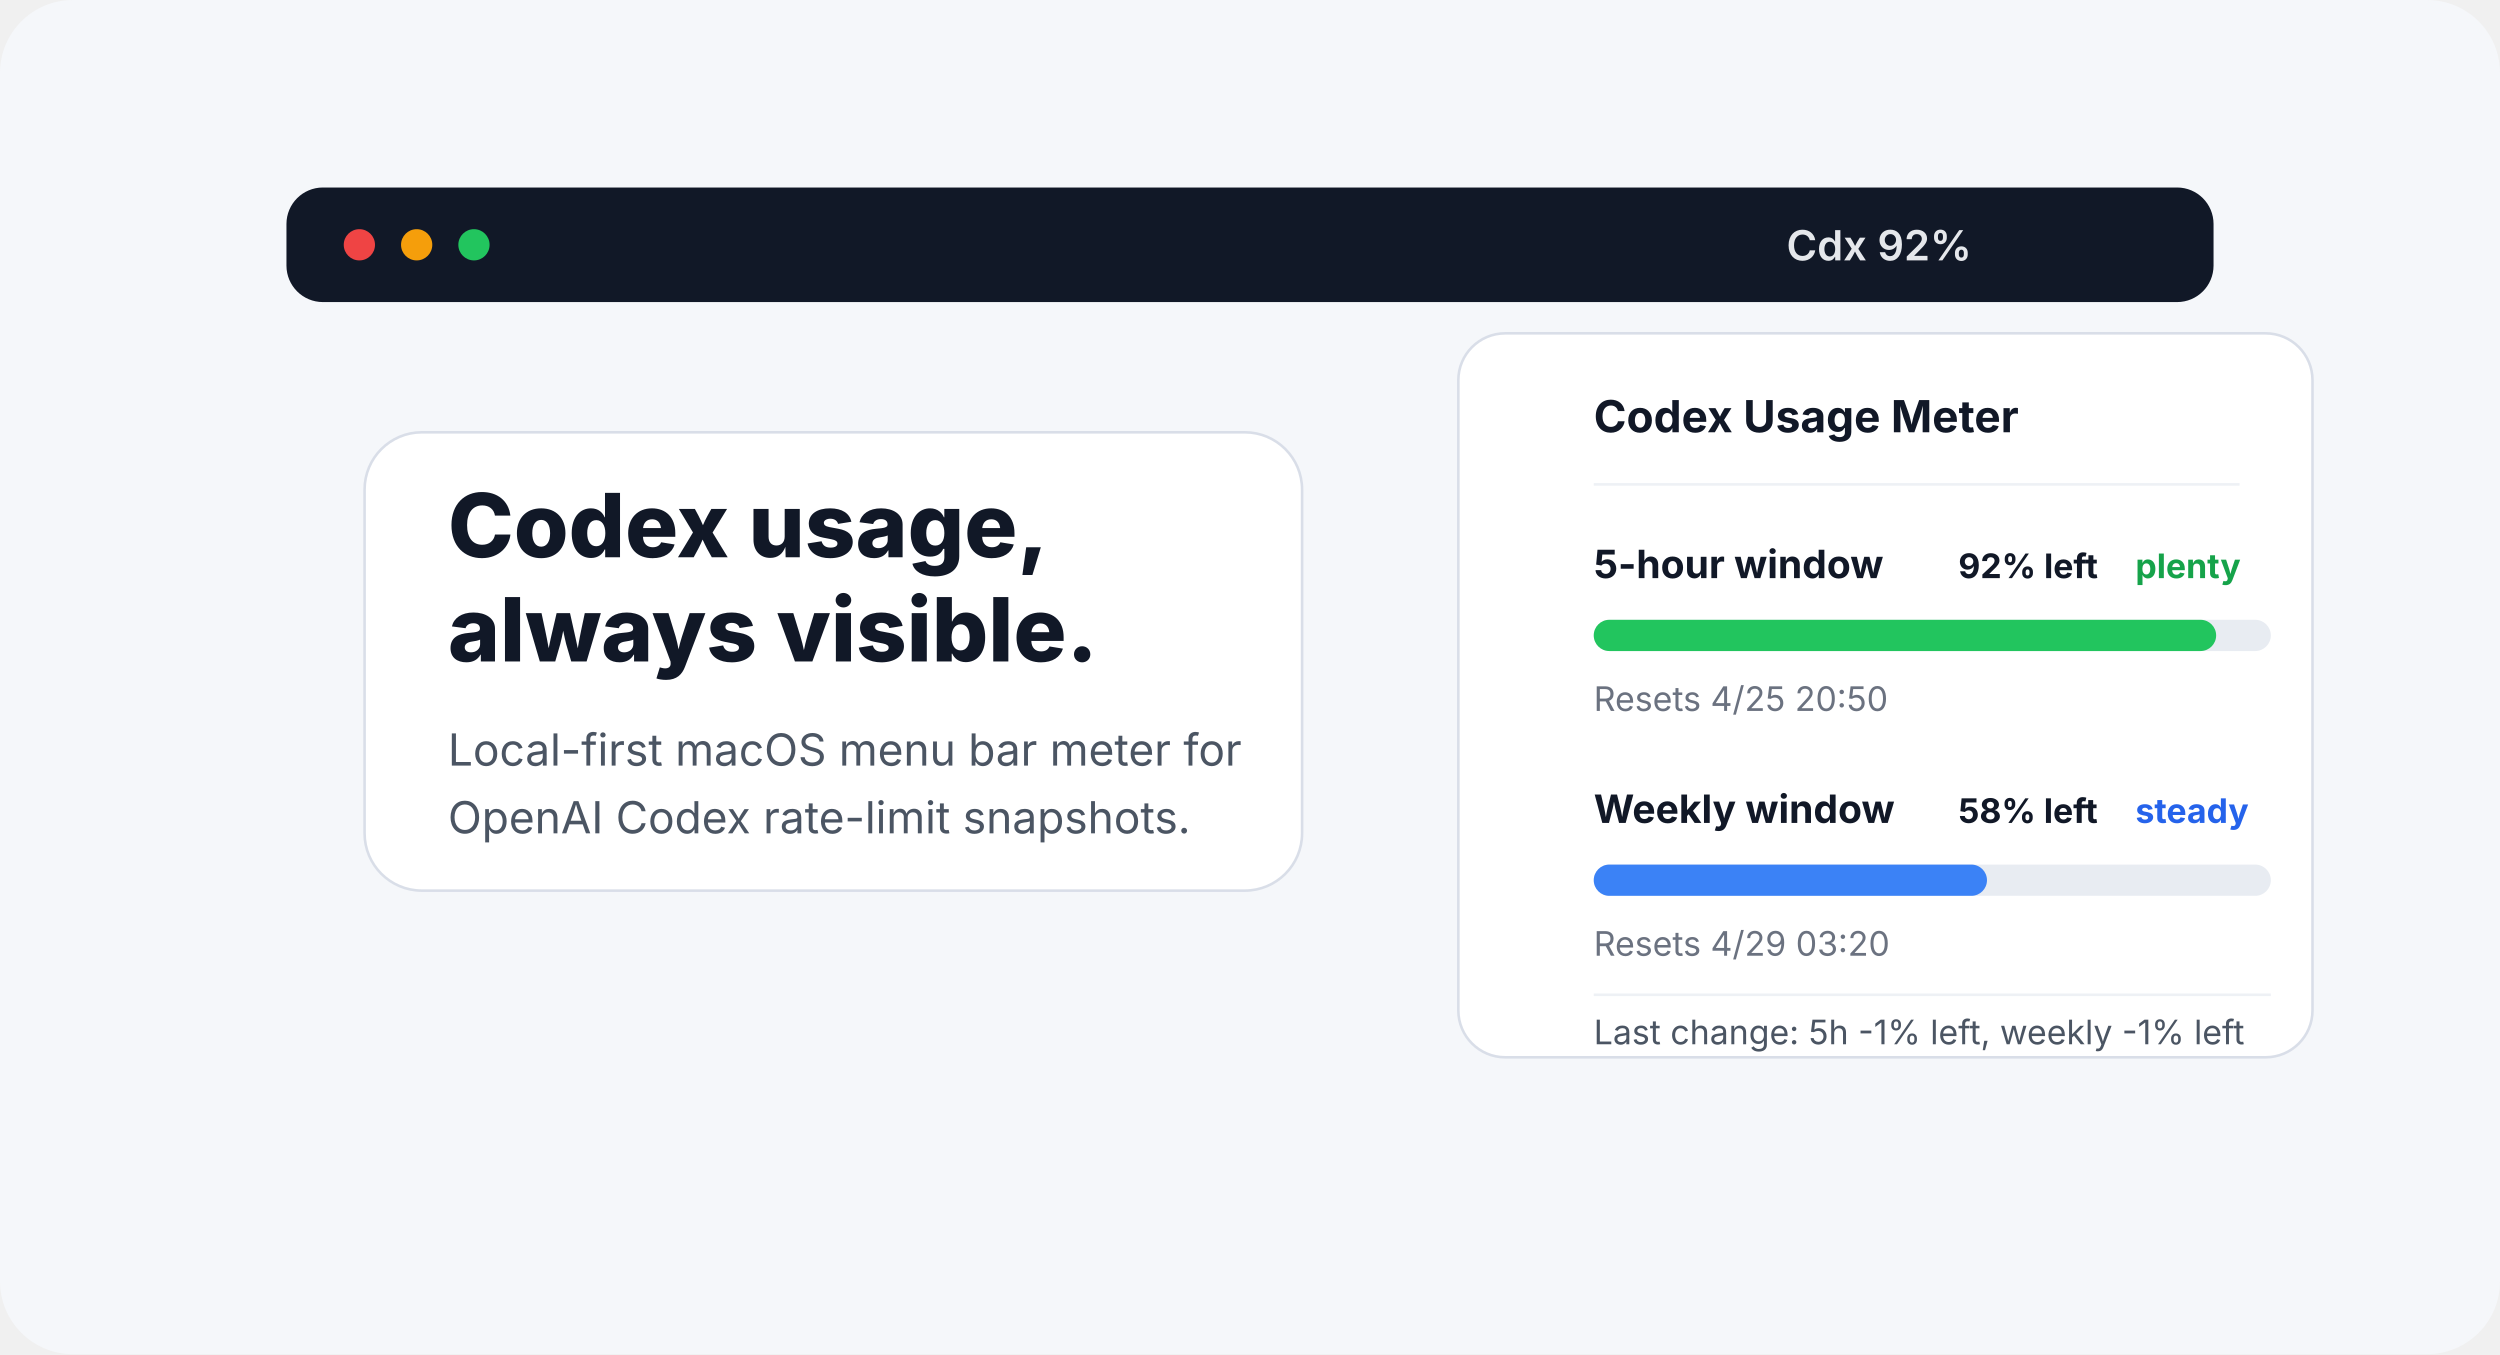
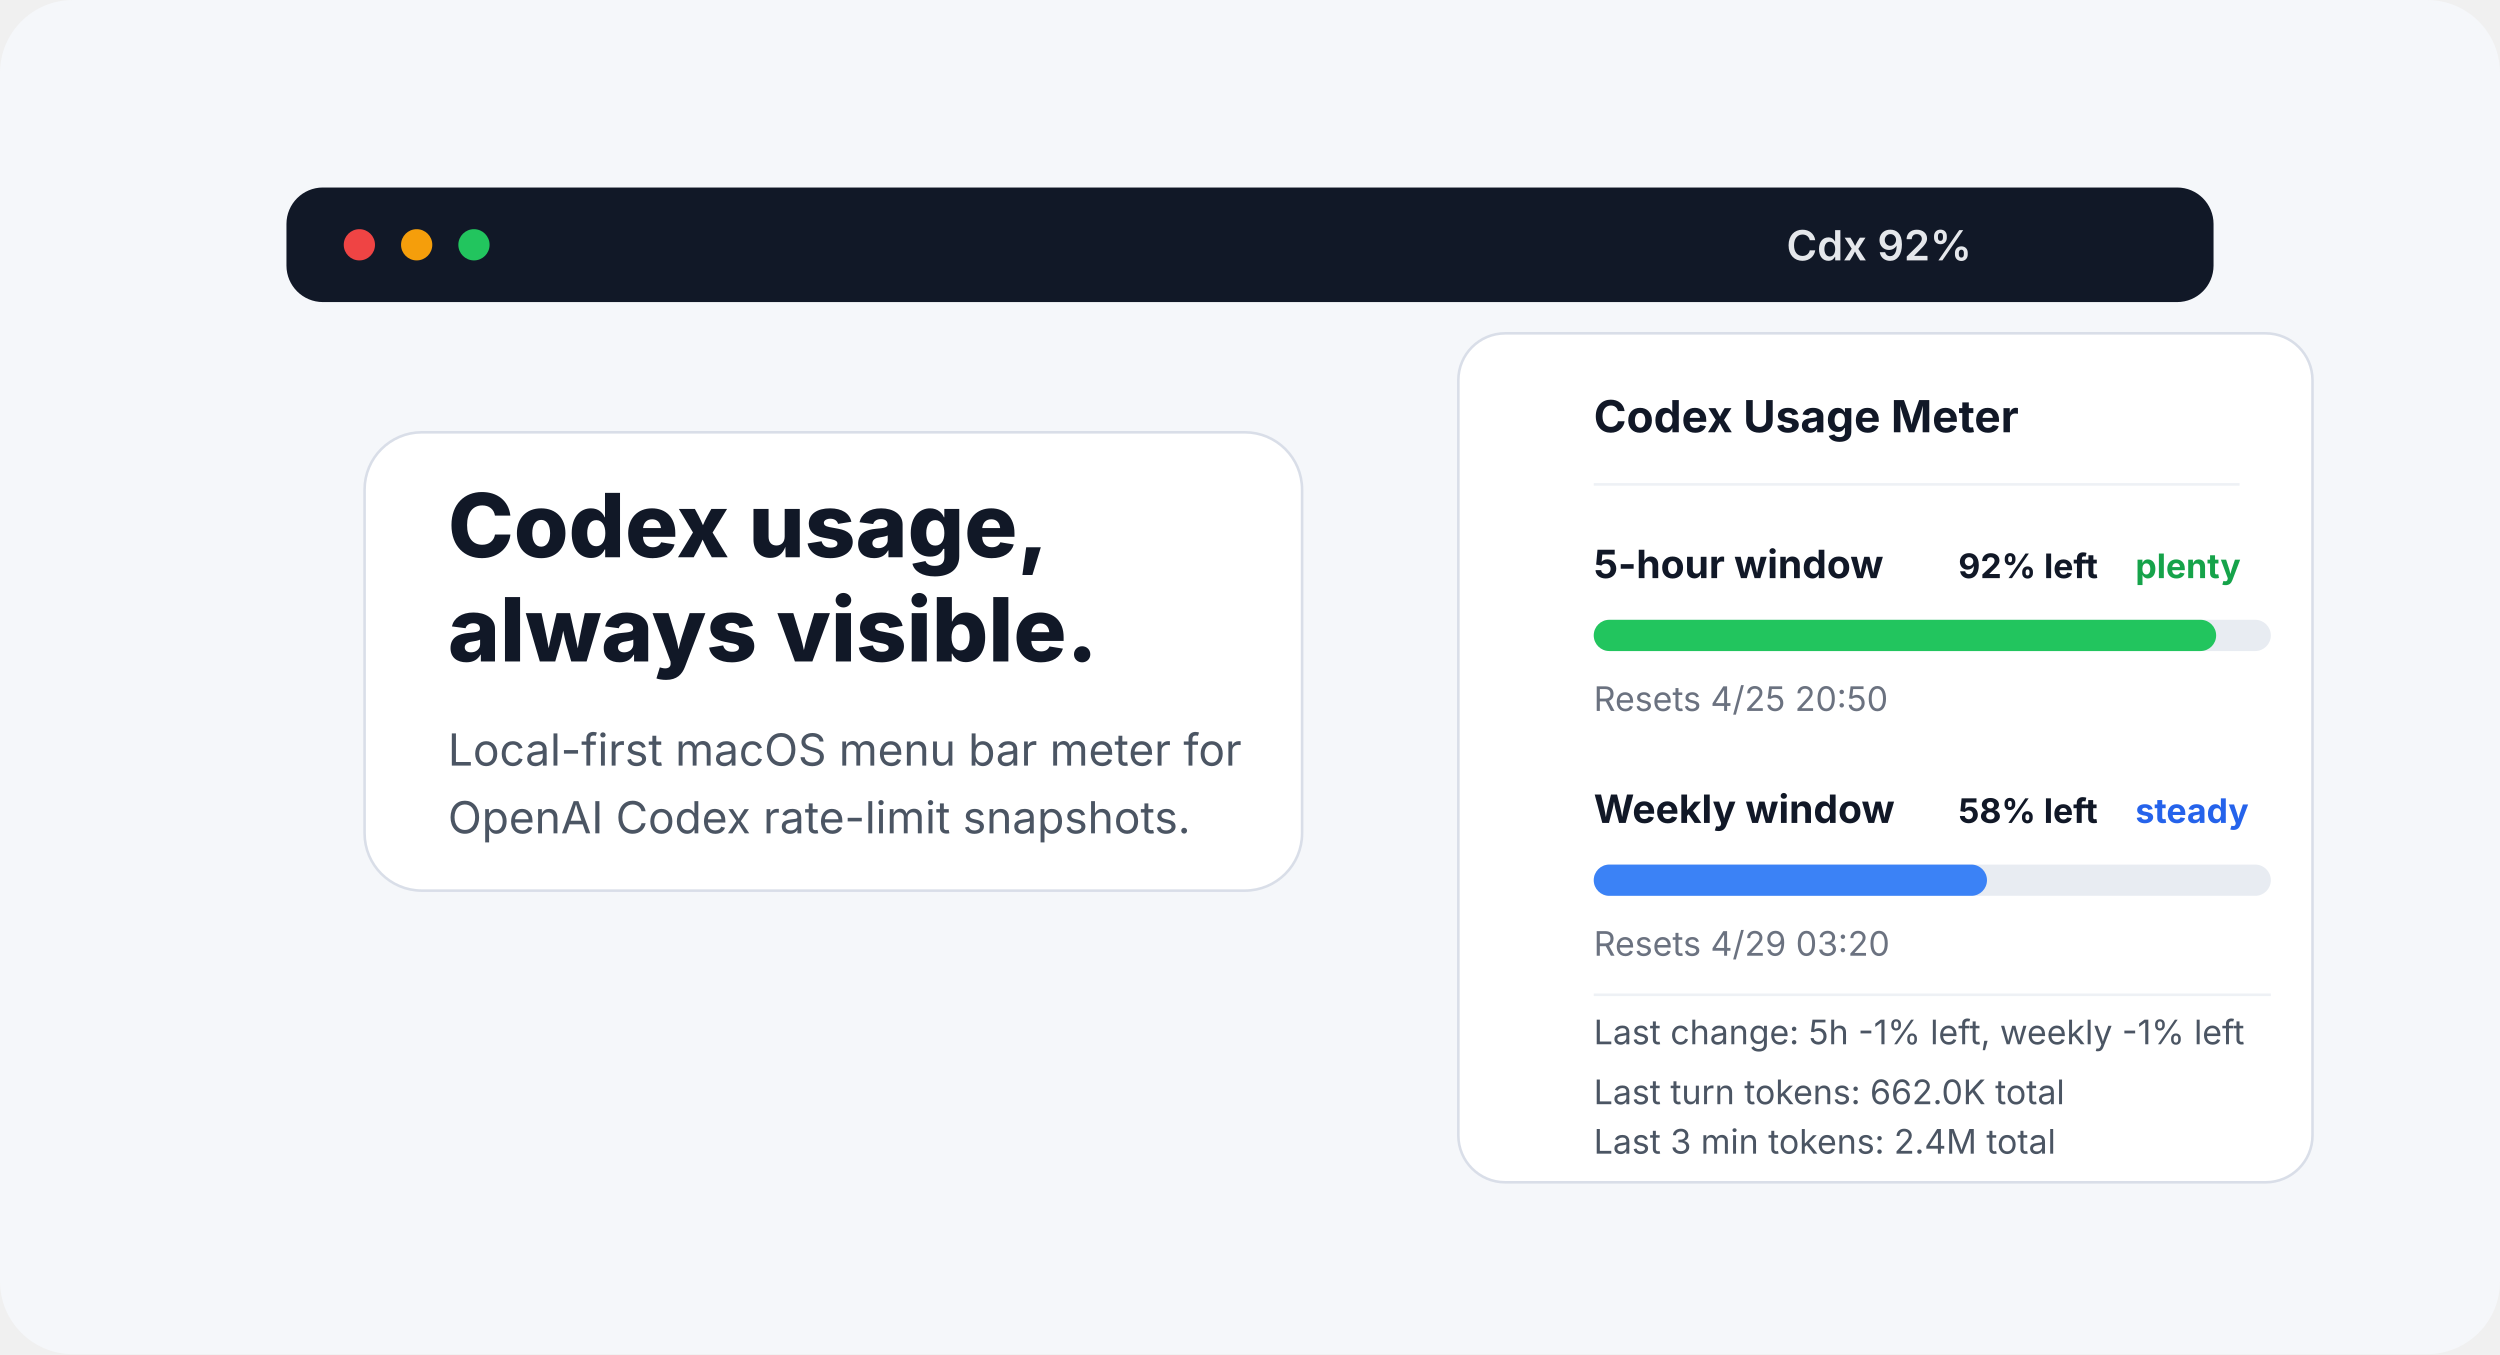
<svg xmlns="http://www.w3.org/2000/svg" width="960" height="520" viewBox="0 0 960 520" fill="none">
  <rect width="960" height="520" rx="28" fill="#F5F7FA" />
  <rect x="110" y="72" width="740" height="44" rx="14" fill="#111827" />
  <circle cx="138" cy="94" r="6" fill="#EF4444" />
  <circle cx="160" cy="94" r="6" fill="#F59E0B" />
  <circle cx="182" cy="94" r="6" fill="#22C55E" />
  <text x="686" y="100" fill="#E5E7EB" font-family="-apple-system, BlinkMacSystemFont, Segoe UI, sans-serif" font-size="16" font-weight="600">Cdx 92%</text>
-   <rect x="560" y="128" width="328" height="278" rx="18" fill="white" stroke="#D9DEE8" />
+   <rect x="560" y="128" width="328" height="326" rx="18" fill="white" stroke="#D9DEE8" />
  <text x="612" y="166" fill="#111827" font-family="-apple-system, BlinkMacSystemFont, Segoe UI, sans-serif" font-size="17" font-weight="700">Codex Usage Meter</text>
  <line x1="612" y1="186" x2="860" y2="186" stroke="#EEF1F5" />
  <text x="612" y="222" fill="#111827" font-family="-apple-system, BlinkMacSystemFont, Segoe UI, sans-serif" font-size="15" font-weight="700">5-hour window</text>
  <text x="752" y="222" fill="#111827" font-family="-apple-system, BlinkMacSystemFont, Segoe UI, sans-serif" font-size="13" font-weight="700">92% left</text>
  <text x="820" y="222" fill="#16A34A" font-family="-apple-system, BlinkMacSystemFont, Segoe UI, sans-serif" font-size="13" font-weight="700">plenty</text>
  <rect x="612" y="238" width="260" height="12" rx="6" fill="#E8ECF2" />
  <rect x="612" y="238" width="239" height="12" rx="6" fill="#22C55E" />
  <text x="612" y="273" fill="#6B7280" font-family="-apple-system, BlinkMacSystemFont, Segoe UI, sans-serif" font-size="13">Resets 4/25 20:50</text>
  <text x="612" y="316" fill="#111827" font-family="-apple-system, BlinkMacSystemFont, Segoe UI, sans-serif" font-size="15" font-weight="700">Weekly window</text>
  <text x="752" y="316" fill="#111827" font-family="-apple-system, BlinkMacSystemFont, Segoe UI, sans-serif" font-size="13" font-weight="700">58% left</text>
  <text x="820" y="316" fill="#2563EB" font-family="-apple-system, BlinkMacSystemFont, Segoe UI, sans-serif" font-size="13" font-weight="700">steady</text>
  <rect x="612" y="332" width="260" height="12" rx="6" fill="#E8ECF2" />
  <rect x="612" y="332" width="151" height="12" rx="6" fill="#3B82F6" />
  <text x="612" y="367" fill="#6B7280" font-family="-apple-system, BlinkMacSystemFont, Segoe UI, sans-serif" font-size="13">Resets 4/29 03:20</text>
  <line x1="612" y1="382" x2="872" y2="382" stroke="#EEF1F5" />
  <text x="612" y="401" fill="#4B5563" font-family="-apple-system, BlinkMacSystemFont, Segoe UI, sans-serif" font-size="13">Last change: 5h -1% left, weekly -1% left</text>
+   <text x="612" y="424" fill="#4B5563" font-family="-apple-system, BlinkMacSystemFont, Segoe UI, sans-serif" font-size="13">Last turn tokens: 662.0K total</text>
+   <text x="612" y="443" fill="#4B5563" font-family="-apple-system, BlinkMacSystemFont, Segoe UI, sans-serif" font-size="13">Last 3 min tokens: 2.4M total</text>
  <rect x="140" y="166" width="360" height="176" rx="22" fill="white" stroke="#D9DEE8" />
  <text x="172" y="214" fill="#111827" font-family="-apple-system, BlinkMacSystemFont, Segoe UI, sans-serif" font-size="34" font-weight="800">Codex usage,</text>
  <text x="172" y="254" fill="#111827" font-family="-apple-system, BlinkMacSystemFont, Segoe UI, sans-serif" font-size="34" font-weight="800">always visible.</text>
  <text x="172" y="294" fill="#4B5563" font-family="-apple-system, BlinkMacSystemFont, Segoe UI, sans-serif" font-size="17">Local-first macOS menu bar meter for</text>
  <text x="172" y="320" fill="#4B5563" font-family="-apple-system, BlinkMacSystemFont, Segoe UI, sans-serif" font-size="17">OpenAI Codex rate-limit snapshots.</text>
</svg>
